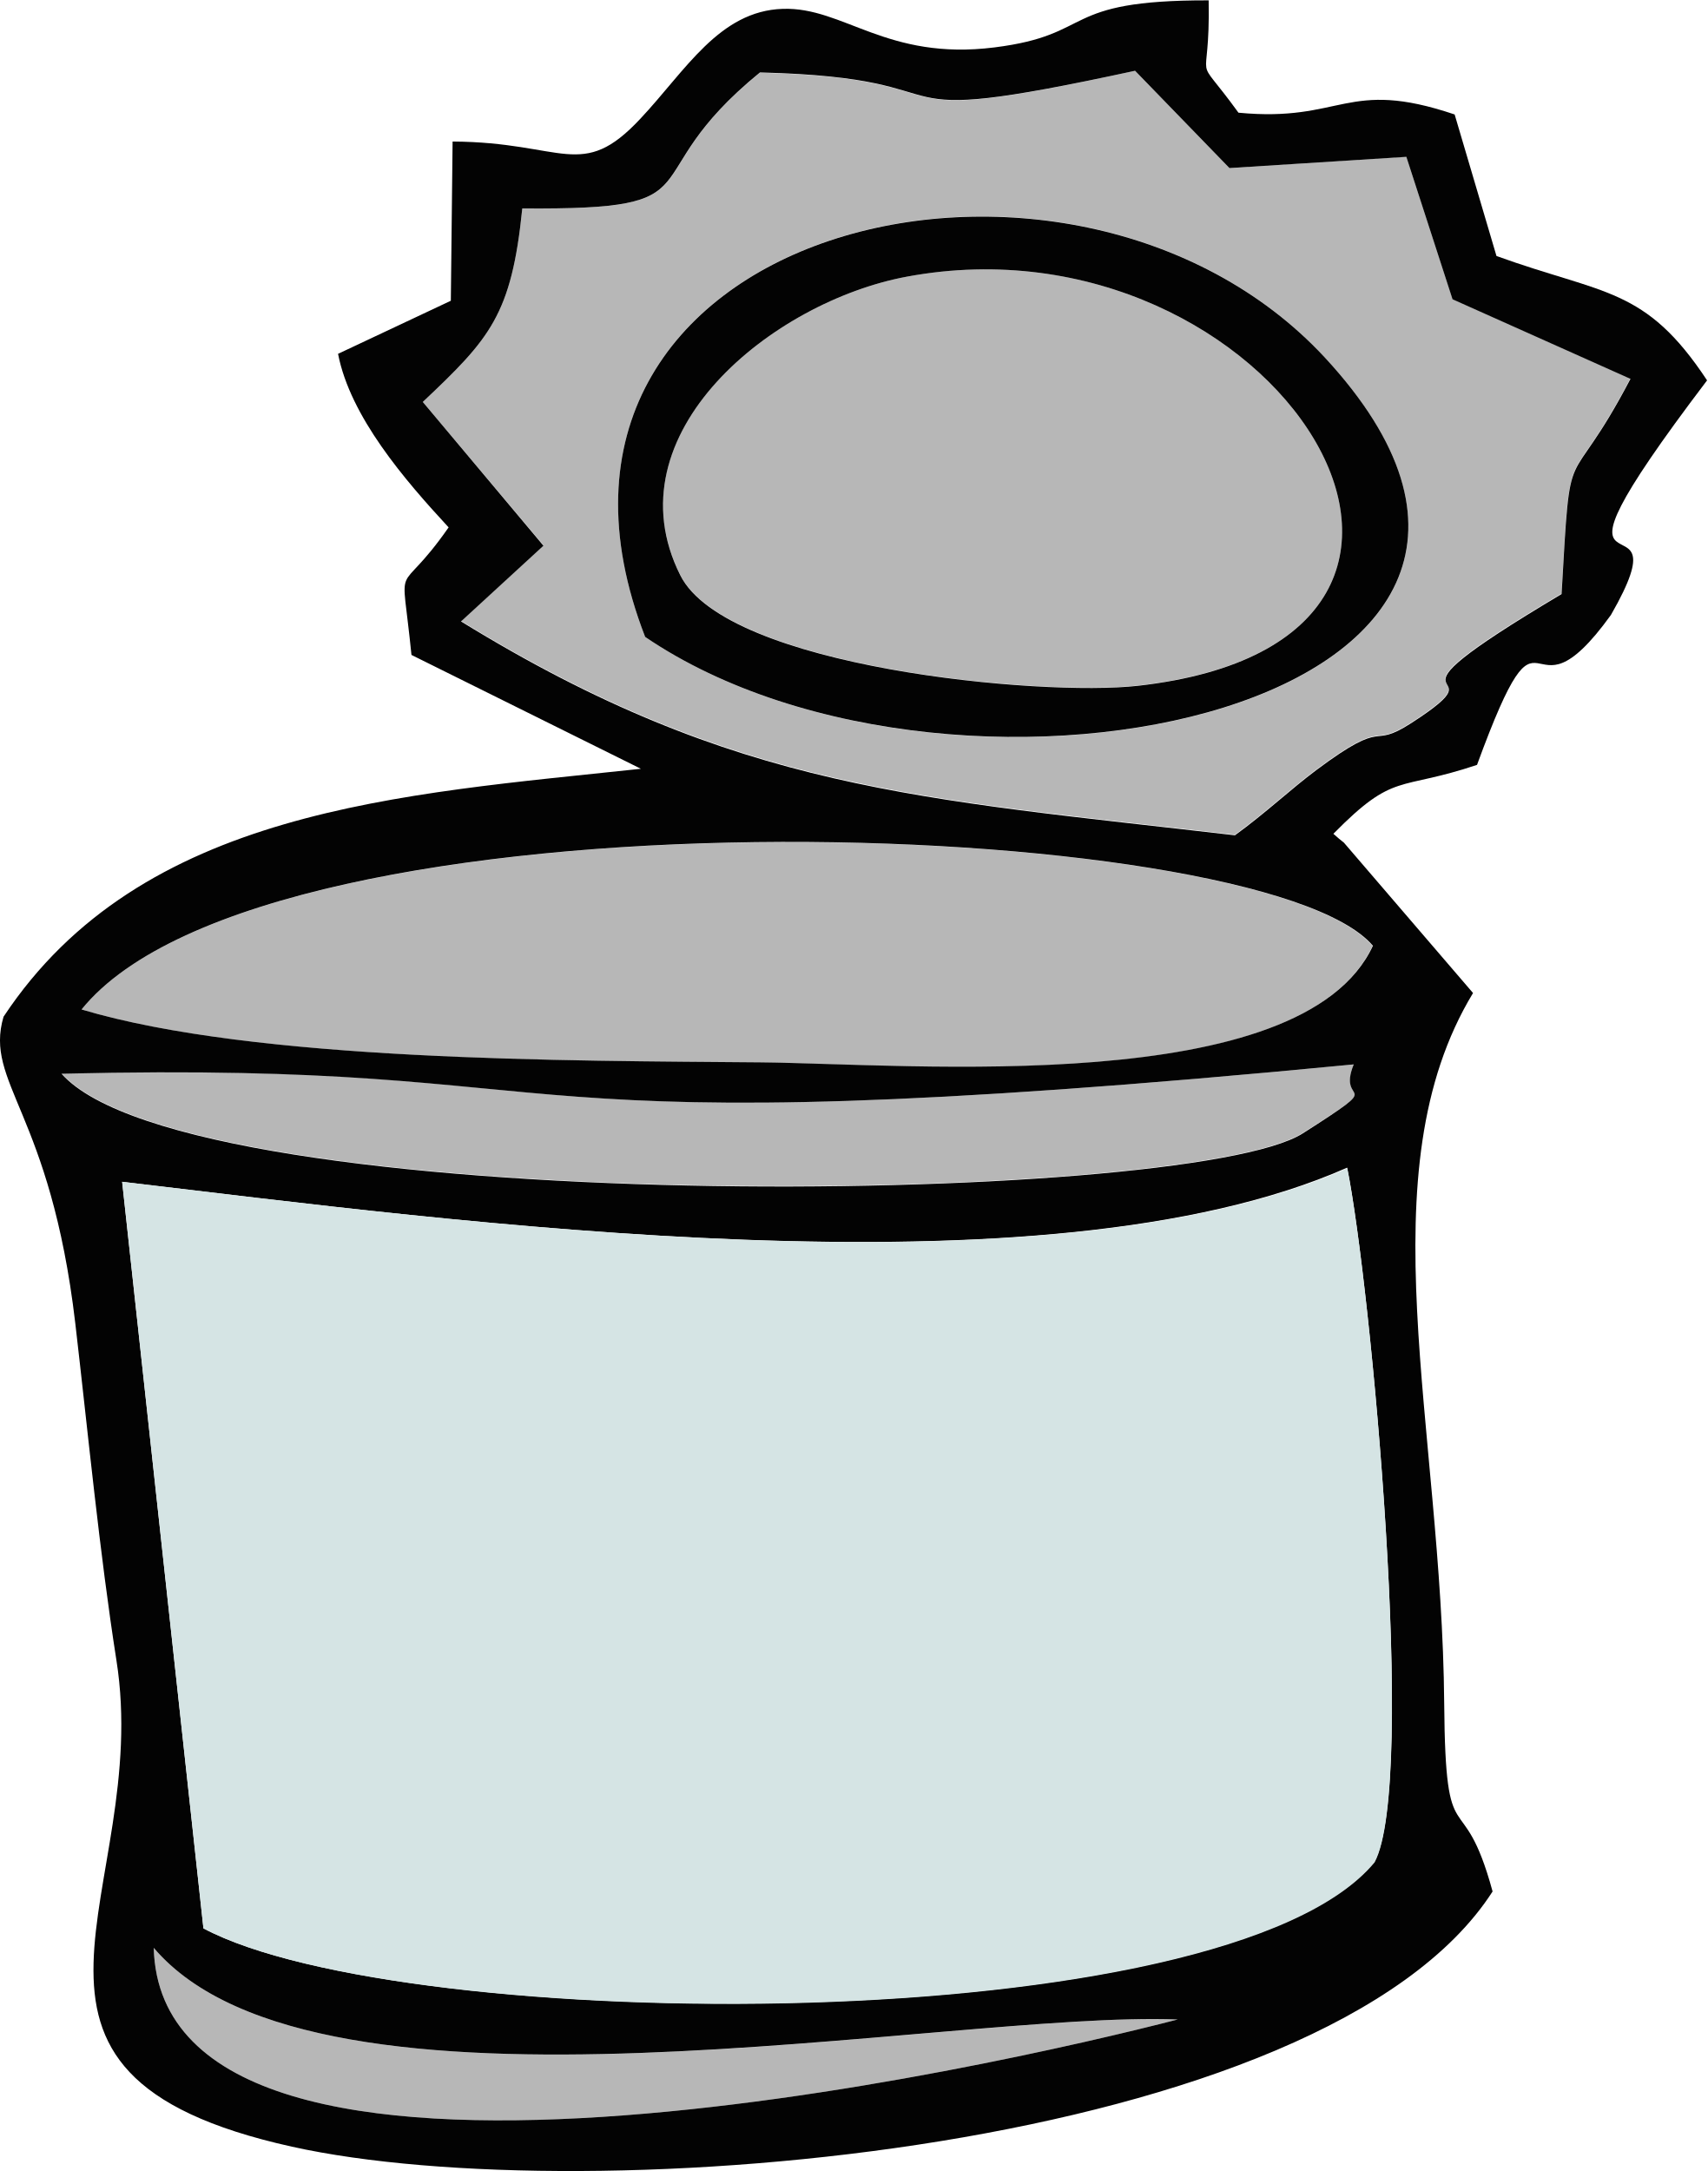
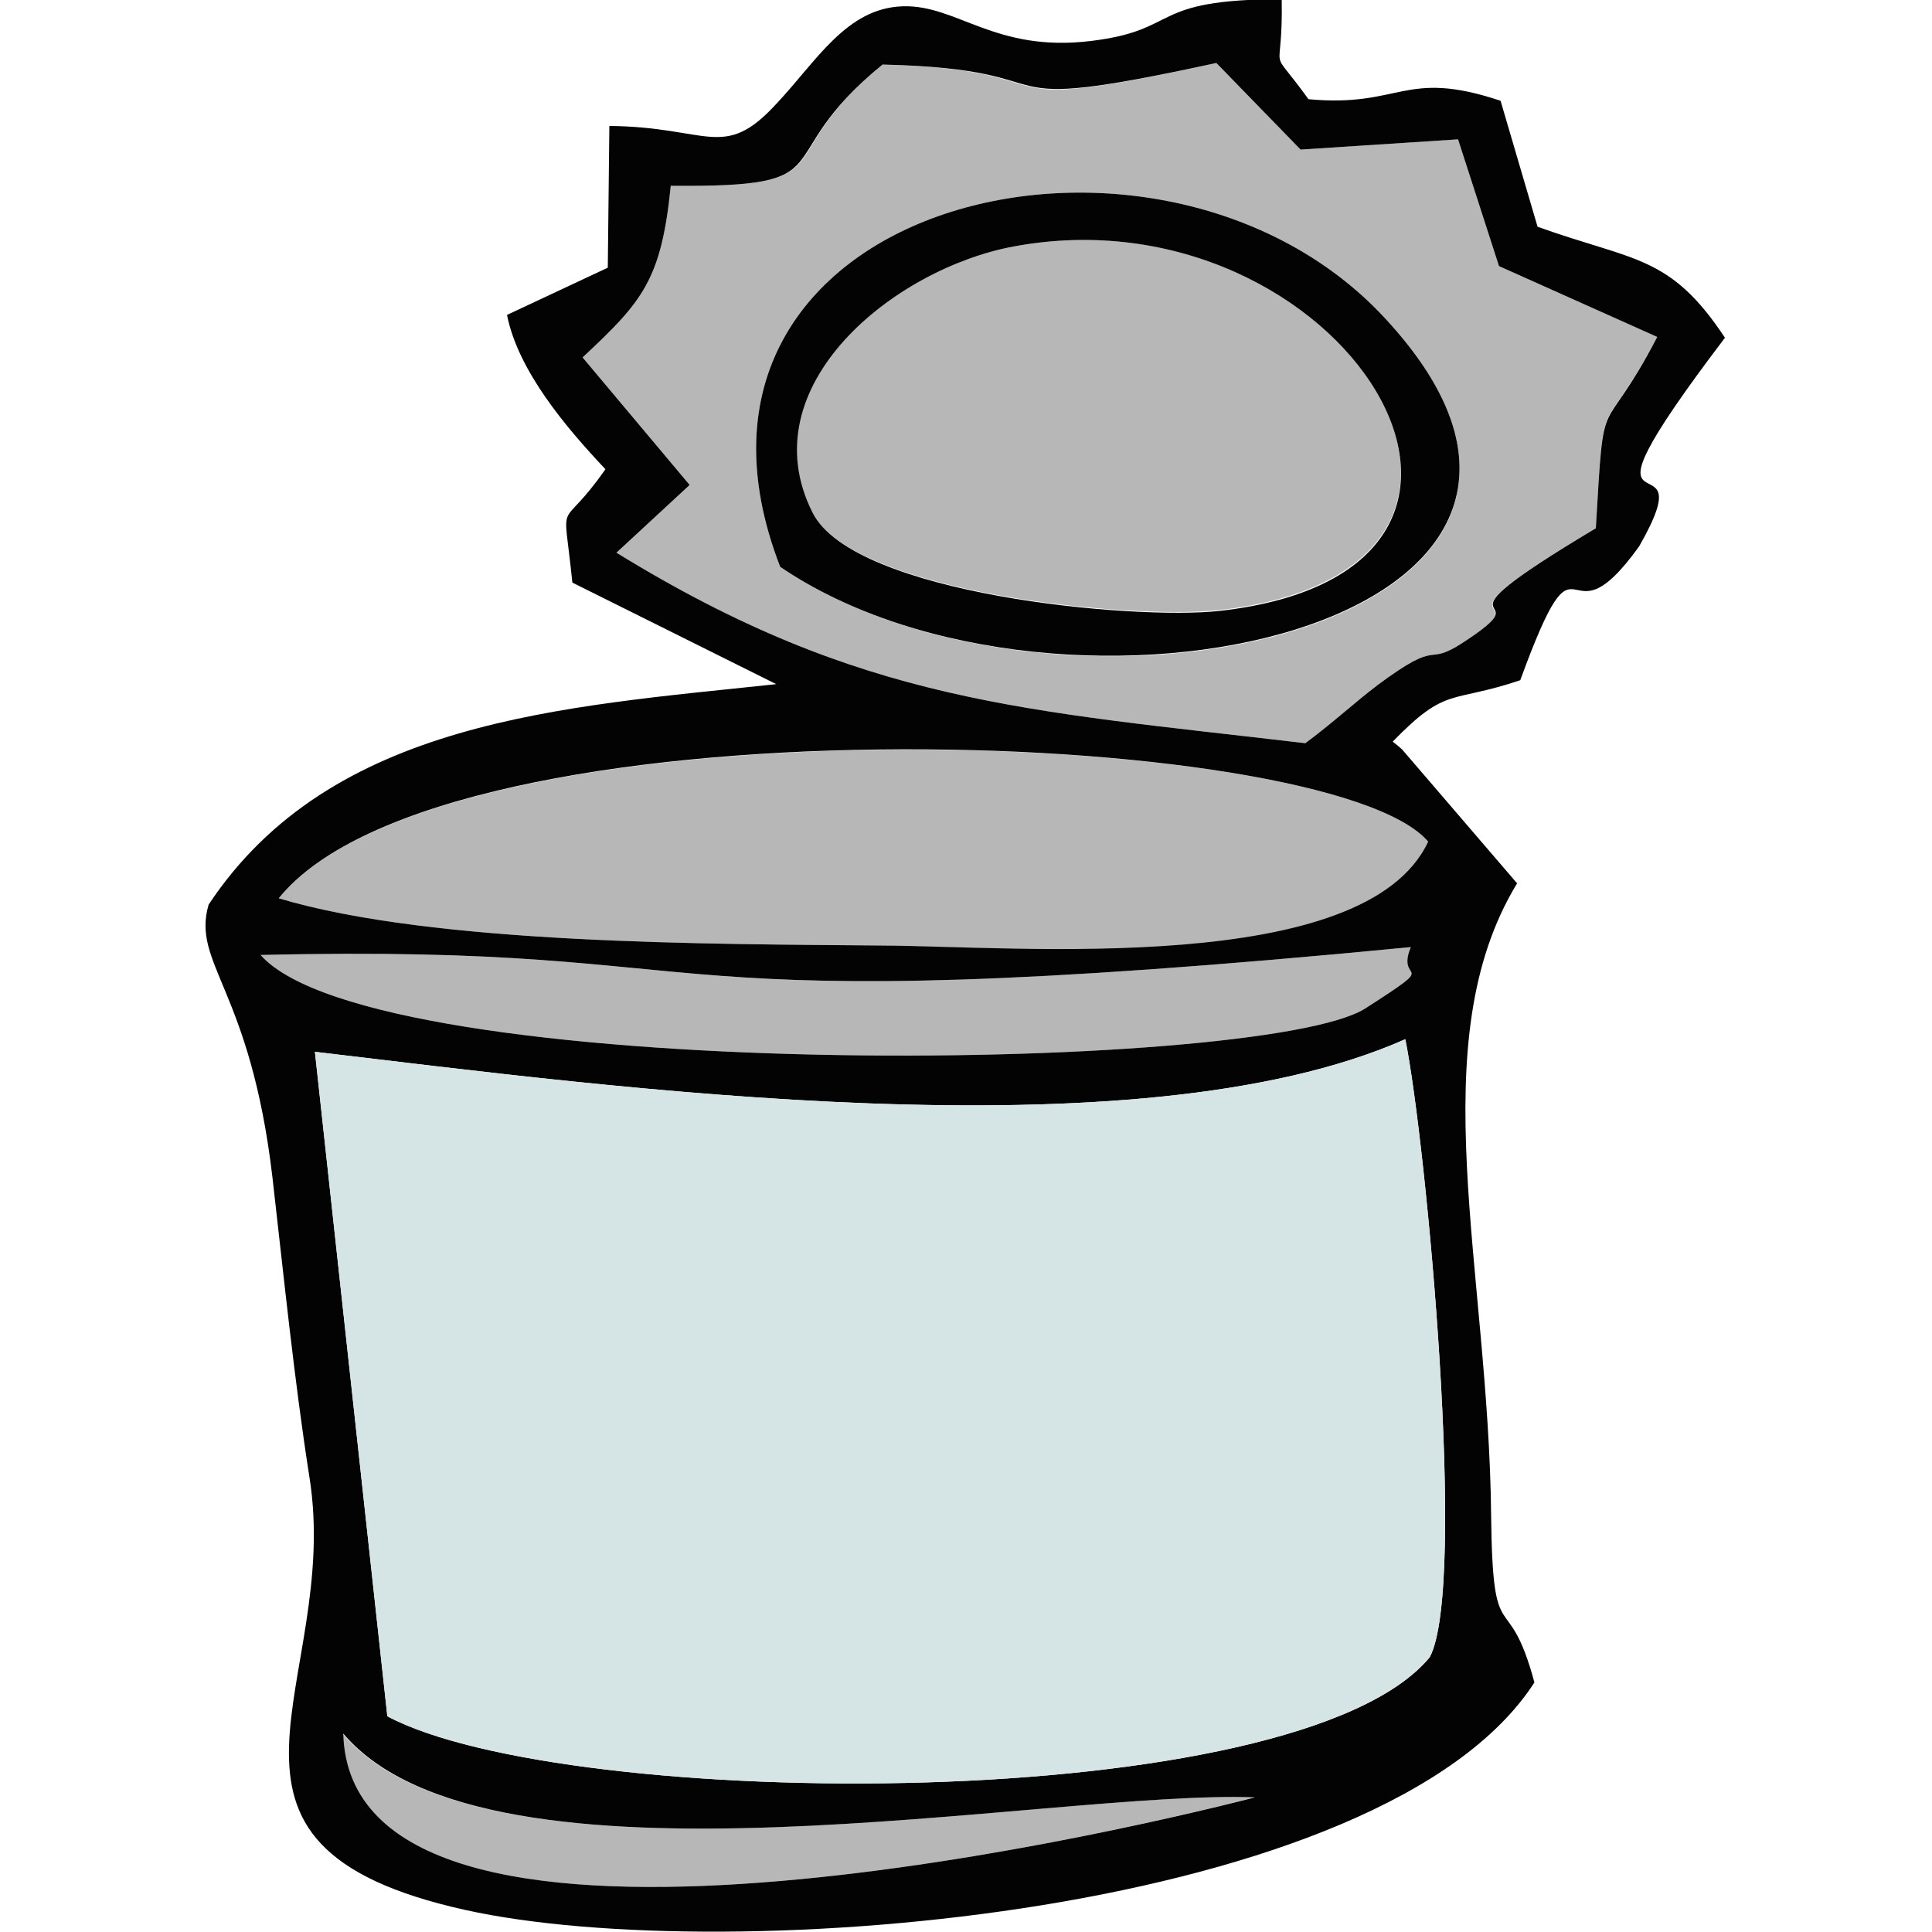
- <svg xmlns="http://www.w3.org/2000/svg" viewBox="0 0 193.04 245.43">
-   <defs>
-     <style>.a{fill:#b7b7b7;}.a,.b,.c{fill-rule:evenodd;}.b{fill:#030303;}.c{fill:#d5e4e4;}</style>
-   </defs>
-   <path class="a" d="M72.94,72c-18-46.4,48.08-62.59,76.82-31.61C186.1,79.65,108.57,96.26,72.94,72ZM59.05,23.56C57.83,35.63,55.39,38.27,47.8,45.44L61.43,61.63l-9.32,8.56c31.18,19.16,51.87,20,87.5,24.18,3.49-2.53,6.35-5.25,9.24-7.4,8.17-6.1,5.87-2.16,10.69-5.28,11.54-7.45-6.86-.42,17-14.59,1.08-18.91.45-10.29,7.79-24.33l-20.12-9L159,17.72,139,19,128.33,8c-32.26,7.05-16.58.85-42.41.22C70.87,20.47,82,23.75,59.05,23.56Z" />
-   <path class="a" d="M102.56,31.27C87.37,34.07,68.86,49,76.91,65c5.21,10.43,40.73,13.74,51.73,12.5C174.9,72.34,144.09,23.58,102.56,31.27Z" />
-   <path class="a" d="M9.22,114.12c19.67,5.9,55.07,5.79,76.7,6,17.07.17,61.29,4.06,69.25-13.18C142.64,92.07,30.19,88.16,9.22,114.12Z" />
-   <path class="a" d="M153.05,120.33c-102.48,9.89-82.66-.48-146.1,1,14.54,16.38,127.22,15.08,140.34,6.75C157.24,121.78,151.09,125.26,153.05,120.33Z" />
-   <path class="a" d="M133.15,228.3c-26.11-1-97.15,13.81-115.77-8.1C18.32,255.15,113,233.52,133.15,228.3Z" />
-   <path class="b" d="M17.38,220.2C36,242.11,107,227.28,133.15,228.3,113,233.52,18.32,255.15,17.38,220.2Zm-3.57-86.6C51.09,138,118,147.2,152.31,132c2.69,13.32,7.91,69.53,3.09,78.46C138.59,230.77,45.67,230.06,23,218Zm139.24-13.27c-2,4.93,4.19,1.45-5.76,7.8-13.12,8.33-125.8,9.63-140.34-6.75C70.39,119.85,50.57,130.22,153.05,120.33ZM9.22,114.12c21-26,133.42-22.05,146-7.2-8,17.24-52.18,13.35-69.25,13.18C64.29,119.91,28.89,120,9.22,114.12ZM59.05,23.56c22.9.19,11.82-3.09,26.87-15.37C111.75,8.82,96.07,15,128.33,8L139,19l20-1.27,5.22,16.1,20.12,9c-7.34,14-6.71,5.42-7.79,24.33-23.84,14.17-5.44,7.14-17,14.59-4.82,3.12-2.52-.82-10.69,5.28-2.89,2.15-5.75,4.87-9.24,7.4-35.63-4.17-56.32-5-87.5-24.18l9.32-8.56L47.8,45.44C55.39,38.27,57.83,35.63,59.05,23.56ZM51.17,16l-.2,18-12.75,6c1.38,7.12,7.54,14.26,12.5,19.62-6,8.61-5.39,2.58-4.2,14.42L72.46,86.91C45.33,89.83,16,91.39.4,114.94c-2.21,7.52,5.3,10.72,8.11,34.64,1.42,12.19,2.75,26,4.65,38.1,4.16,26.22-17.66,46.69,19.84,55,33.36,7.4,116.84.57,135.75-28.85-3.43-12.59-5.33-3.43-5.47-21.23-.25-31.44-9-60.1,3.26-80.34l-14.6-17c-.23-.17-.82-.66-1.19-1,6.95-7.06,7.29-4.79,16.24-7.79,8-21.86,5.19-3.15,15.14-16.95C191.23,53.66,171,72,193,43c-7-10.6-11.65-9.66-23.81-14.06l-4.73-16c-12.27-4.14-12.64.93-24.44-.2-5.41-7.46-3.17-2-3.37-12.7C119.6,0,124,3.91,112.43,5.36,100.24,6.89,95.39.77,88.5,1c-7.2.23-11,7-16.1,12.42C65.74,20.55,63.78,16.07,51.17,16Z" />
-   <path class="b" d="M102.56,31.27c41.53-7.69,72.34,41.07,26.08,46.26-11,1.24-46.52-2.07-51.73-12.5C68.86,49,87.37,34.07,102.56,31.27ZM72.94,72c35.63,24.23,113.16,7.62,76.82-31.61C121,9.44,54.94,25.63,72.94,72Z" />
-   <path class="c" d="M23,218c22.68,12.1,115.6,12.81,132.41-7.46,4.82-8.93-.4-65.14-3.09-78.46C118,147.2,51.09,138,13.81,133.6Z" />
+ <svg xmlns="http://www.w3.org/2000/svg" version="1.1" id="Слой_1" x="0px" y="0px" viewBox="0 0 245.4 245.4" style="enable-background:new 0 0 245.4 245.4;" xml:space="preserve">
+   <style type="text/css">
+ 	.st0{fill-rule:evenodd;clip-rule:evenodd;fill:#B7B7B7;}
+ 	.st1{fill-rule:evenodd;clip-rule:evenodd;fill:#030303;}
+ 	.st2{fill-rule:evenodd;clip-rule:evenodd;fill:#D5E4E4;}
+ </style>
+   <path class="st0" d="M99.1,72c-18-46.4,48.1-62.6,76.8-31.6C212.3,79.7,134.8,96.3,99.1,72z M85.2,23.6C84,35.6,81.6,38.3,74,45.4  l13.6,16.2l-9.3,8.6c31.2,19.2,51.9,20,87.5,24.2c3.5-2.5,6.4-5.3,9.2-7.4c8.2-6.1,5.9-2.2,10.7-5.3c11.5-7.4-6.9-0.4,17-14.6  c1.1-18.9,0.4-10.3,7.8-24.3l-20.1-9l-5.2-16.1l-20,1.3L154.5,8c-32.3,7.1-16.6,0.9-42.4,0.2C97.1,20.5,108.2,23.8,85.2,23.6z" />
+   <path class="st0" d="M128.8,31.3C113.6,34.1,95.1,49,103.1,65c5.2,10.4,40.7,13.7,51.7,12.5C201.1,72.3,170.3,23.6,128.8,31.3z" />
+   <path class="st0" d="M35.4,114.1c19.7,5.9,55.1,5.8,76.7,6c17.1,0.2,61.3,4.1,69.3-13.2C168.8,92.1,56.4,88.2,35.4,114.1z" />
+   <path class="st0" d="M179.2,120.3c-102.5,9.9-82.7-0.5-146.1,1c14.5,16.4,127.2,15.1,140.3,6.8C183.4,121.8,177.3,125.3,179.2,120.3  z" />
+   <path class="st0" d="M159.3,228.3c-26.1-1-97.2,13.8-115.8-8.1C44.5,255.1,139.2,233.5,159.3,228.3z" />
+   <path class="st1" d="M43.6,220.2c18.6,21.9,89.6,7.1,115.8,8.1C139.2,233.5,44.5,255.1,43.6,220.2z M40,133.6  c37.3,4.4,104.2,13.6,138.5-1.6c2.7,13.3,7.9,69.5,3.1,78.5c-16.8,20.3-109.7,19.6-132.4,7.5L40,133.6z M179.2,120.3  c-2,4.9,4.2,1.4-5.8,7.8c-13.1,8.3-125.8,9.6-140.3-6.8C96.6,119.8,76.8,130.2,179.2,120.3z M35.4,114.1c21-26,133.4-22,146-7.2  c-8,17.2-52.2,13.3-69.3,13.2C90.5,119.9,55.1,120,35.4,114.1z M85.2,23.6c22.9,0.2,11.8-3.1,26.9-15.4c25.8,0.6,10.2,6.8,42.4-0.2  l10.7,11l20-1.3l5.2,16.1l20.1,9c-7.3,14-6.7,5.4-7.8,24.3c-23.8,14.2-5.4,7.1-17,14.6c-4.8,3.1-2.5-0.8-10.7,5.3  c-2.9,2.2-5.8,4.9-9.2,7.4c-35.6-4.2-56.3-5-87.5-24.2l9.3-8.6L74,45.4C81.6,38.3,84,35.6,85.2,23.6z M77.4,16l-0.2,18l-12.8,6  c1.4,7.1,7.5,14.3,12.5,19.6c-6,8.6-5.4,2.6-4.2,14.4l25.9,12.9c-27.1,2.9-56.5,4.5-72.1,28c-2.2,7.5,5.3,10.7,8.1,34.6  c1.4,12.2,2.8,26,4.7,38.1c4.2,26.2-17.7,46.7,19.8,55c33.4,7.4,116.8,0.6,135.8-28.9c-3.4-12.6-5.3-3.4-5.5-21.2  c-0.3-31.4-9-60.1,3.3-80.3l-14.6-17c-0.2-0.2-0.8-0.7-1.2-1c6.9-7.1,7.3-4.8,16.2-7.8c8-21.9,5.2-3.2,15.1-17  c9.1-15.9-11.1,2.5,10.9-26.5c-7-10.6-11.6-9.7-23.8-14.1l-4.7-16c-12.3-4.1-12.6,0.9-24.4-0.2c-5.4-7.5-3.2-2-3.4-12.7  c-17.1,0-12.7,3.9-24.2,5.3c-12.2,1.5-17-4.6-23.9-4.4c-7.2,0.2-11,7-16.1,12.4C91.9,20.5,90,16.1,77.4,16z" />
+   <path class="st1" d="M128.8,31.3c41.5-7.7,72.3,41.1,26.1,46.3c-11,1.2-46.5-2.1-51.7-12.5C95.1,49,113.6,34.1,128.8,31.3z M99.1,72  c35.6,24.2,113.2,7.6,76.8-31.6C147.2,9.4,81.1,25.6,99.1,72z" />
+   <path class="st2" d="M49.2,218c22.7,12.1,115.6,12.8,132.4-7.5c4.8-8.9-0.4-65.1-3.1-78.5C144.2,147.2,77.3,138,40,133.6L49.2,218z" />
</svg>
